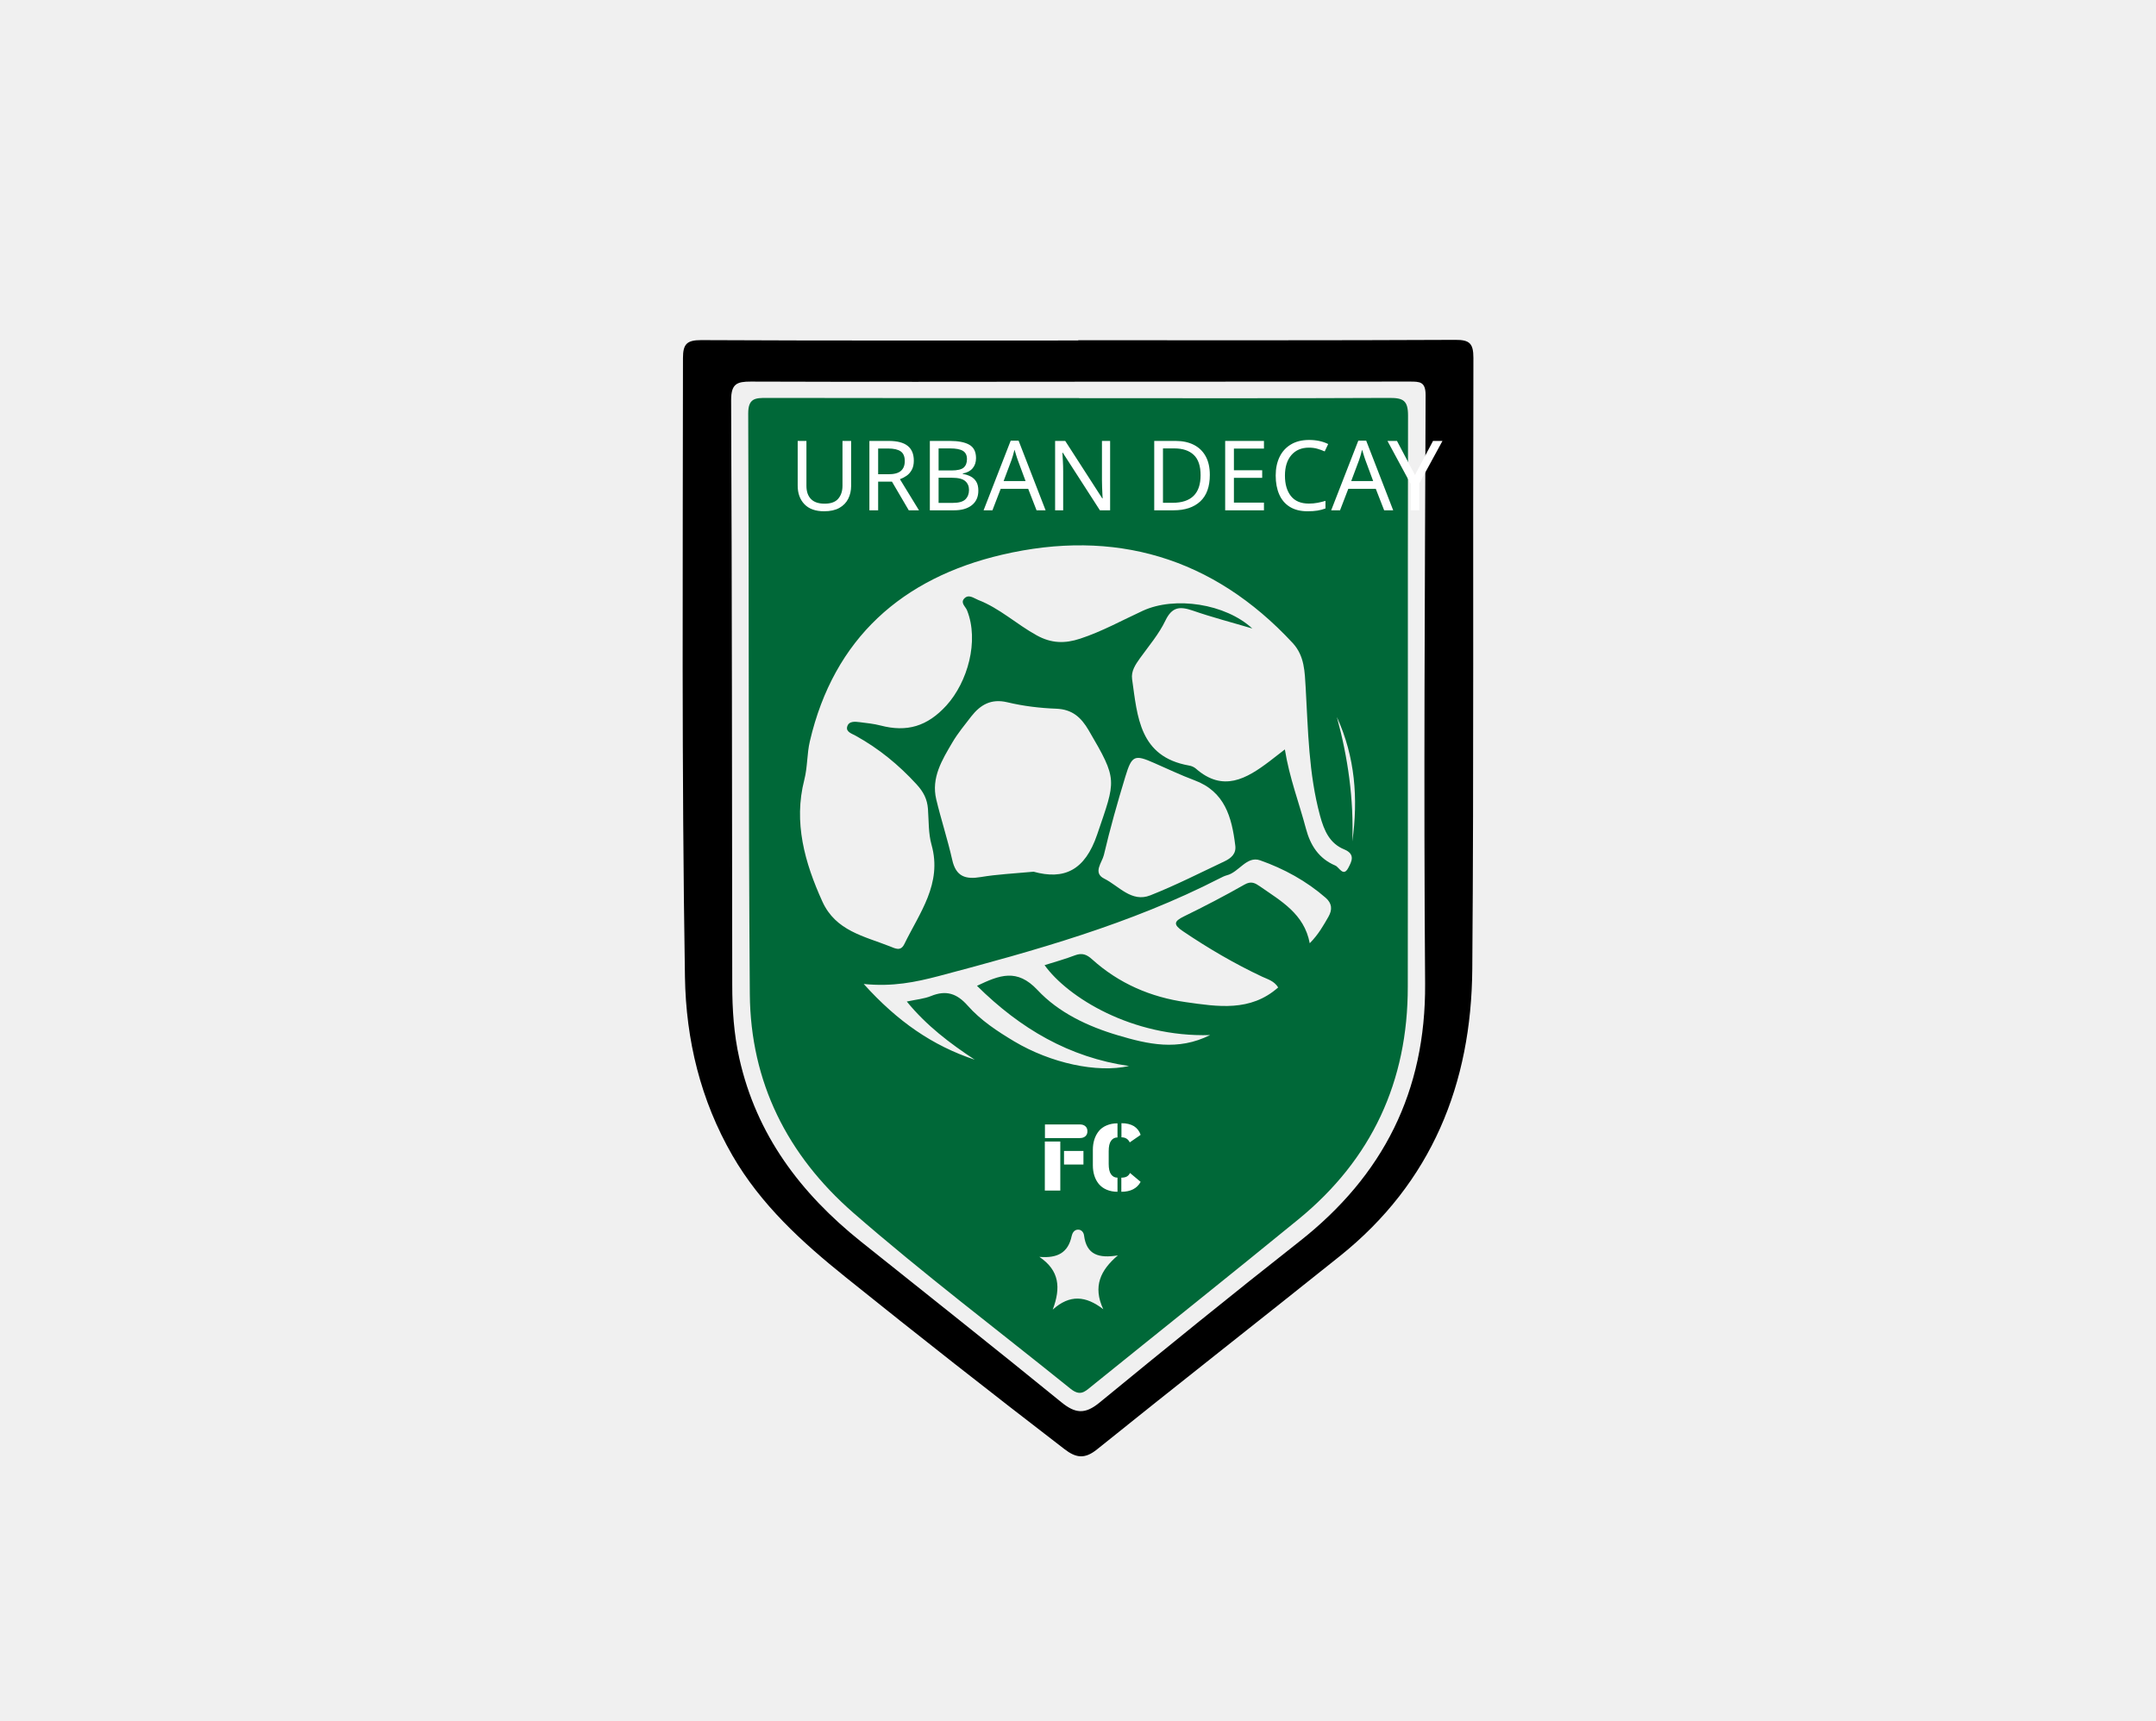
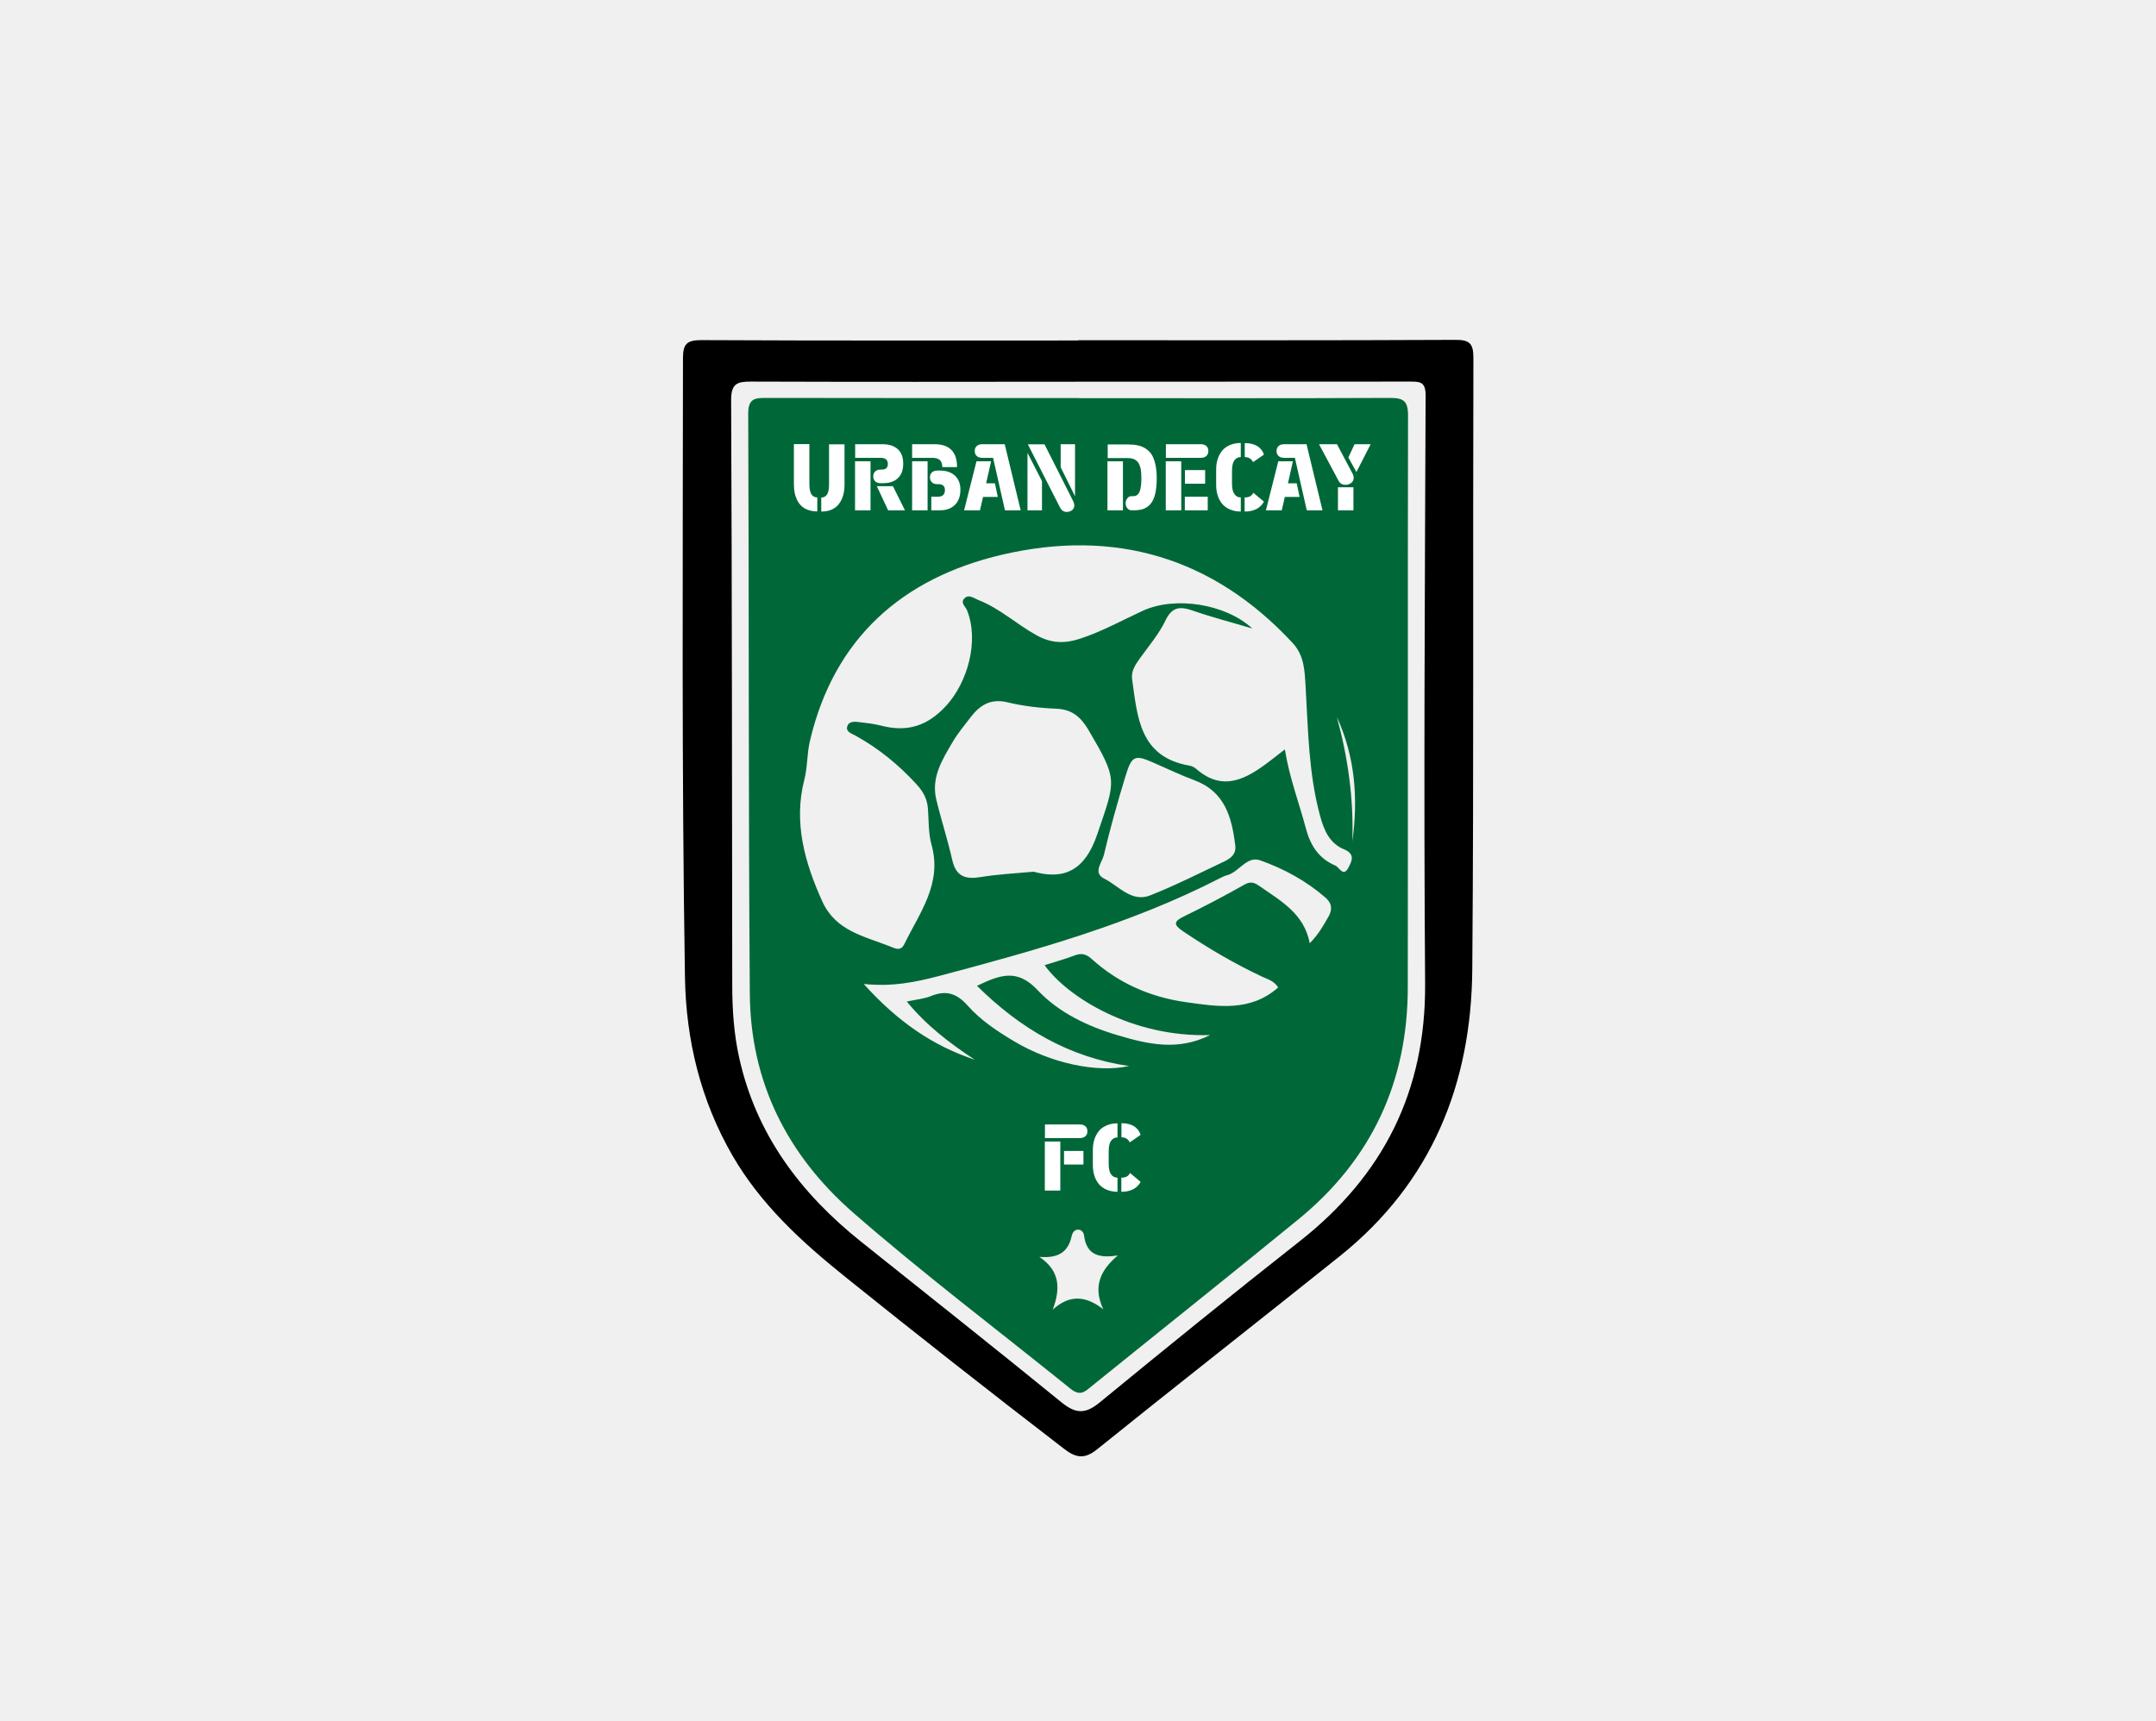
<svg xmlns="http://www.w3.org/2000/svg" version="1.1" id="Layer_1" x="0px" y="0px" viewBox="0 0 1741.6 1389.9" style="enable-background:new 0 0 1741.6 1389.9;" xml:space="preserve">
  <style type="text/css">
	.st0{fill:#006838;}
- 	.st1{fill:#FFFFFF;}
- 	.st2{font-family:'eFootballStencil-Regular';}
- 	.st3{font-size:78.499px;}
+ 	.st1{enable-background:new    ;}
+ 	.st2{fill:#FFFFFF;}
</style>
-   <path d="M871,274.9c101.5,0,203.1,0.2,304.6-0.3c11.6-0.1,14.6,3,14.6,14.5c-0.5,164.6,0.4,329.2-0.9,493.9  c-0.7,92.7-32.8,172.5-107,231.9c-65.2,52.2-131,103.7-196.1,156.1c-10.1,8.2-17.2,6.9-26.5-0.3c-59.3-45.6-118.2-91.8-176.5-138.7  c-35.4-28.4-68.6-58.7-91.6-98.5c-25.7-44.6-37.5-93.3-38.3-144.2c-2.7-166.7-1.7-333.3-1.6-500c0-11.4,3.2-14.5,14.7-14.5  c101.5,0.5,203.1,0.3,304.6,0.3L871,274.9L871,274.9z M872.6,308.4L872.6,308.4c-88.7,0.1-177.5,0.2-266.2-0.1  c-11,0-15.8,1.7-15.8,14.9c0.7,157.4,0.7,314.9,0.9,472.3c0,20,1.3,39.9,5.7,59.5c13.8,61.9,49.6,109.2,98.2,148.1  c54,43.2,108.3,86.1,161.9,129.8c11.4,9.3,19.2,9.9,30.8,0.4c53.5-43.9,107.2-87.5,161.5-130.2c67.7-53.2,102.2-121.2,101.6-208.4  c-1.2-158.5-0.2-316.9,0.4-475.4c0-11-4.7-11-12.8-11C1050.1,308.4,961.4,308.4,872.6,308.4L872.6,308.4z" />
-   <path class="st0" d="M1137.4,335.7c0-12.2-4-14.2-14.9-14.2c-83.6,0.4-167.2,0.2-250.8,0.2v-0.1c-84.1,0-168.2,0.1-252.3-0.1  c-9.1,0-15,0.1-15,12.5c0.7,156.4,0.1,312.8,1.3,469.3c0.6,71,30.2,129.9,83.5,176.5c56.8,49.5,116.9,94.9,175.5,142.2  c7.7,6.2,11.4,2.7,16.6-1.6c55.8-45.1,112-89.8,167.5-135.2c59.3-48.5,88.5-111.5,88.4-188C1137.4,643.4,1137.1,489.5,1137.4,335.7  L1137.4,335.7z M891.2,1057.8c-14.1-10.9-27-12.1-40.8,0.3c6.6-17.6,5.5-31.6-10.8-42.6c14.4,1.2,23.2-3.1,26.1-16.9  c0.5-2.2,1.9-5,5-5.1c3-0.1,4.7,2.3,5,4.8c2,15.6,12,18.5,27.3,16C889,1026.2,882.6,1039.3,891.2,1057.8z M1073.1,740.7  c-4.1,7.1-8,14.2-15.1,21.4c-4.5-23.9-23.3-34.1-40.3-46c-3.8-2.6-7-4.5-12.4-1.4c-16,9.1-32.3,17.6-48.9,25.7  c-8.5,4.1-8.5,6.8-0.8,12c20.4,13.8,41.6,26.2,63.9,36.7c4.5,2.1,9.7,3.4,13,8.7c-22.4,19.9-49,15.5-74.5,11.9  c-28.4-4-54.2-15.1-75.8-34.6c-4.3-3.9-8-5.4-13.7-3.3c-8.1,3.1-16.4,5.4-24.7,8c18.5,25.8,70.5,58.4,133.7,56.5  c-26.2,13.1-50.4,7.3-74.4,0.2c-24.4-7.2-48-18.4-65-36.6c-16.6-17.7-30.6-12.1-48.9-3.4c35.2,34.8,74.6,57.8,122.8,64.8  c-25.8,5.8-63.1-2.3-92.7-19.9c-13.7-8.2-27.1-17-37.7-29c-8.6-9.7-17.3-12.6-29.4-7.7c-5.6,2.3-11.8,2.8-19.7,4.5  c16,19.6,34.9,33.8,54.9,47c-34-11.3-62.3-30.8-89.7-61.2c23.2,2.4,41.9-1.5,60.3-6.3c77.8-20.6,155.3-42.1,227.4-79.1  c1.8-0.9,3.7-1.9,5.6-2.4c9.8-2.4,16-15.9,26.9-12.1c19.3,6.8,37.4,16.7,53,30.3C1076,729.9,1076.4,734.9,1073.1,740.7L1073.1,740.7  z M886.3,674.2c-9.9,29.2-26.8,36.9-51.4,30.1c-16.1,1.5-29.4,2.1-42.5,4.3c-12.4,2.1-20.2-0.3-23.2-13.9  c-3.7-16.4-9-32.5-12.9-48.8c-4.2-17.5,4.7-31.9,13-46c4.4-7.5,10-14.2,15.3-21.1c7.4-9.4,16-14.5,29.1-11.4  c12.9,3.1,26.3,4.7,39.5,5.2c13,0.5,20.1,7,26.2,17.4C903.2,630.6,901.4,629.8,886.3,674.2z M909.1,627.3  c5.2-17.1,7.5-17.8,23.3-10.8c10.8,4.7,21.4,9.8,32.4,13.9c24.6,9.1,30.2,29.8,33,52.4c1.1,7-3.4,10.6-8.6,13.1  c-19.9,9.4-39.5,19.4-60,27.5c-15.1,6-25.4-7.6-37.2-13.5c-9.5-4.7-1.7-13.1-0.3-19.1C896.7,669.5,902.7,648.3,909.1,627.3  L909.1,627.3z M1089.2,701.1c-4.1,7.9-7.4-0.5-10.6-1.8c-13.2-5.6-20.1-16.2-23.7-29.9c-5.5-20.8-13.3-40.9-17-63.9  c-5.2,4-8.8,6.8-12.4,9.6c-18.6,14.1-37.5,25.2-59.5,5.9c-1.5-1.3-3.6-2.2-5.6-2.5c-40-7.1-41.6-39.4-45.9-69.8  c-0.9-6.5,2.7-11.7,6.3-16.8c7.2-10,15.4-19.6,20.6-30.5c5.4-11.2,11.7-11.6,22-8.1c15.8,5.5,32.1,9.7,48.2,14.5  c-21.6-20-62.5-26.3-88.5-14.3c-16.7,7.7-32.9,16.7-50.5,22.5c-12.4,4.1-23.3,3.9-35.2-2.7c-16.2-8.9-29.9-21.9-47.3-28.6  c-3.5-1.4-7.7-5-11.3-1c-3.1,3.5,1.2,6.4,2.4,9.5c9.8,24.7,0.5,57.8-16.7,76.8c-15.5,17-32,21.7-53.1,16.2c-5.4-1.4-11.1-2-16.7-2.7  c-4.1-0.5-9.2-1.1-10.4,3.8c-1,4.2,4.1,5.5,7,7.2c18.6,10.3,34.6,23.4,49,39.1c5.7,6.2,8.7,12,9.3,20c0.7,9.7,0.3,19.8,2.9,29  c8.8,31.4-9.7,54.9-22,80.2c-3,6.1-7.3,3.5-11.7,1.8c-20.7-8.2-43.7-12.4-54.5-36.2c-14.3-31.5-23.4-64-14.6-98.3  c2.7-10.6,2.1-21.1,4.5-31.2C673.6,515.6,729,467,809.4,448.2c90.7-21.2,170.3,1.8,234.8,71.3c9.8,10.6,9.7,23.6,10.5,35.9  c2,34.8,2.4,69.6,11.6,103.6c3.3,12.2,7.8,22.5,19.6,27.3C1095.2,690.2,1091.7,696.3,1089.2,701.1L1089.2,701.1z M1092.4,679.8  c1.2-34.3-3.5-67.6-12.5-100.5C1094.7,611.5,1097.2,645.3,1092.4,679.8z" />
-   <text transform="matrix(1 0 0 1 637.3043 412.2973)" class="st1 st2 st3">URBAN DECAY</text>
  <g>
-     <path class="st1" d="M872.3,919.5h-28.2v-11h28.2c1.9,0,3.4,0.5,4.5,1.5c1.1,1,1.6,2.3,1.6,4s-0.5,3-1.6,4   C875.7,919,874.2,919.5,872.3,919.5z M856.5,961.9h-12.5v-39.6h12.5V961.9z M875.2,940.9h-15.7v-11h15.7V940.9z" />
-     <path class="st1" d="M902.7,951.5v11.4c-3.3,0-6.2-0.6-8.8-1.7c-2.6-1.1-4.7-2.7-6.3-4.6c-1.6-2-2.8-4.2-3.6-6.8   c-0.8-2.5-1.2-5.3-1.2-8.3V929c0-3,0.4-5.7,1.2-8.3c0.8-2.5,2-4.8,3.6-6.8c1.6-2,3.7-3.5,6.3-4.6c2.6-1.1,5.5-1.7,8.8-1.7V919   c-2.2,0-3.9,0.9-5.2,2.7c-1.3,1.8-1.9,4.6-1.9,8.4v10.3c0,3.8,0.6,6.6,1.9,8.4C898.8,950.6,900.5,951.5,902.7,951.5z M921.4,916.9   l-8.8,6.1c-1.3-2.7-3.5-4.1-6.7-4.1v-11.4c4.1,0,7.4,0.8,10.1,2.4C918.6,911.6,920.4,913.9,921.4,916.9z M905.8,962.9v-11.4   c1.8,0,3.3-0.3,4.4-0.9c1.1-0.6,2-1.6,2.6-2.9l8.6,7.2C918.5,960.2,913.3,962.9,905.8,962.9z" />
+     <path d="M871,274.9c101.5,0,203.1,0.2,304.6-0.3c11.6-0.1,14.6,3,14.6,14.5c-0.5,164.6,0.4,329.2-0.9,493.9   c-0.7,92.7-32.8,172.5-107,231.9c-65.2,52.2-131,103.7-196.1,156.1c-10.1,8.2-17.2,6.9-26.5-0.3c-59.3-45.6-118.2-91.8-176.5-138.7   c-35.4-28.4-68.6-58.7-91.6-98.5c-25.7-44.6-37.5-93.3-38.3-144.2c-2.7-166.7-1.7-333.3-1.6-500c0-11.4,3.2-14.5,14.7-14.5   c101.5,0.5,203.1,0.3,304.6,0.3V274.9L871,274.9z M872.6,308.4L872.6,308.4c-88.7,0.1-177.5,0.2-266.2-0.1   c-11,0-15.8,1.7-15.8,14.9c0.7,157.4,0.7,314.9,0.9,472.3c0,20,1.3,39.9,5.7,59.5c13.8,61.9,49.6,109.2,98.2,148.1   c54,43.2,108.3,86.1,161.9,129.8c11.4,9.3,19.2,9.9,30.8,0.4c53.5-43.9,107.2-87.5,161.5-130.2c67.7-53.2,102.2-121.2,101.6-208.4   c-1.2-158.5-0.2-316.9,0.4-475.4c0-11-4.7-11-12.8-11C1050.1,308.4,961.4,308.4,872.6,308.4L872.6,308.4z" />
+     <path class="st0" d="M1137.4,335.7c0-12.2-4-14.2-14.9-14.2c-83.6,0.4-167.2,0.2-250.8,0.2v-0.1c-84.1,0-168.2,0.1-252.3-0.1   c-9.1,0-15,0.1-15,12.5c0.7,156.4,0.1,312.8,1.3,469.3c0.6,71,30.2,129.9,83.5,176.5c56.8,49.5,116.9,94.9,175.5,142.2   c7.7,6.2,11.4,2.7,16.6-1.6c55.8-45.1,112-89.8,167.5-135.2c59.3-48.5,88.5-111.5,88.4-188C1137.4,643.4,1137.1,489.5,1137.4,335.7   L1137.4,335.7z M891.2,1057.8c-14.1-10.9-27-12.1-40.8,0.3c6.6-17.6,5.5-31.6-10.8-42.6c14.4,1.2,23.2-3.1,26.1-16.9   c0.5-2.2,1.9-5,5-5.1c3-0.1,4.7,2.3,5,4.8c2,15.6,12,18.5,27.3,16C889,1026.2,882.6,1039.3,891.2,1057.8z M1073.1,740.7   c-4.1,7.1-8,14.2-15.1,21.4c-4.5-23.9-23.3-34.1-40.3-46c-3.8-2.6-7-4.5-12.4-1.4c-16,9.1-32.3,17.6-48.9,25.7   c-8.5,4.1-8.5,6.8-0.8,12c20.4,13.8,41.6,26.2,63.9,36.7c4.5,2.1,9.7,3.4,13,8.7c-22.4,19.9-49,15.5-74.5,11.9   c-28.4-4-54.2-15.1-75.8-34.6c-4.3-3.9-8-5.4-13.7-3.3c-8.1,3.1-16.4,5.4-24.7,8c18.5,25.8,70.5,58.4,133.7,56.5   c-26.2,13.1-50.4,7.3-74.4,0.2c-24.4-7.2-48-18.4-65-36.6c-16.6-17.7-30.6-12.1-48.9-3.4c35.2,34.8,74.6,57.8,122.8,64.8   c-25.8,5.8-63.1-2.3-92.7-19.9c-13.7-8.2-27.1-17-37.7-29c-8.6-9.7-17.3-12.6-29.4-7.7c-5.6,2.3-11.8,2.8-19.7,4.5   c16,19.6,34.9,33.8,54.9,47c-34-11.3-62.3-30.8-89.7-61.2c23.2,2.4,41.9-1.5,60.3-6.3c77.8-20.6,155.3-42.1,227.4-79.1   c1.8-0.9,3.7-1.9,5.6-2.4c9.8-2.4,16-15.9,26.9-12.1c19.3,6.8,37.4,16.7,53,30.3C1076,729.9,1076.4,734.9,1073.1,740.7   L1073.1,740.7z M886.3,674.2c-9.9,29.2-26.8,36.9-51.4,30.1c-16.1,1.5-29.4,2.1-42.5,4.3c-12.4,2.1-20.2-0.3-23.2-13.9   c-3.7-16.4-9-32.5-12.9-48.8c-4.2-17.5,4.7-31.9,13-46c4.4-7.5,10-14.2,15.3-21.1c7.4-9.4,16-14.5,29.1-11.4   c12.9,3.1,26.3,4.7,39.5,5.2c13,0.5,20.1,7,26.2,17.4C903.2,630.6,901.4,629.8,886.3,674.2z M909.1,627.3   c5.2-17.1,7.5-17.8,23.3-10.8c10.8,4.7,21.4,9.8,32.4,13.9c24.6,9.1,30.2,29.8,33,52.4c1.1,7-3.4,10.6-8.6,13.1   c-19.9,9.4-39.5,19.4-60,27.5c-15.1,6-25.4-7.6-37.2-13.5c-9.5-4.7-1.7-13.1-0.3-19.1C896.7,669.5,902.7,648.3,909.1,627.3   L909.1,627.3z M1089.2,701.1c-4.1,7.9-7.4-0.5-10.6-1.8c-13.2-5.6-20.1-16.2-23.7-29.9c-5.5-20.8-13.3-40.9-17-63.9   c-5.2,4-8.8,6.8-12.4,9.6c-18.6,14.1-37.5,25.2-59.5,5.9c-1.5-1.3-3.6-2.2-5.6-2.5c-40-7.1-41.6-39.4-45.9-69.8   c-0.9-6.5,2.7-11.7,6.3-16.8c7.2-10,15.4-19.6,20.6-30.5c5.4-11.2,11.7-11.6,22-8.1c15.8,5.5,32.1,9.7,48.2,14.5   c-21.6-20-62.5-26.3-88.5-14.3c-16.7,7.7-32.9,16.7-50.5,22.5c-12.4,4.1-23.3,3.9-35.2-2.7c-16.2-8.9-29.9-21.9-47.3-28.6   c-3.5-1.4-7.7-5-11.3-1c-3.1,3.5,1.2,6.4,2.4,9.5c9.8,24.7,0.5,57.8-16.7,76.8c-15.5,17-32,21.7-53.1,16.2   c-5.4-1.4-11.1-2-16.7-2.7c-4.1-0.5-9.2-1.1-10.4,3.8c-1,4.2,4.1,5.5,7,7.2c18.6,10.3,34.6,23.4,49,39.1c5.7,6.2,8.7,12,9.3,20   c0.7,9.7,0.3,19.8,2.9,29c8.8,31.4-9.7,54.9-22,80.2c-3,6.1-7.3,3.5-11.7,1.8c-20.7-8.2-43.7-12.4-54.5-36.2   c-14.3-31.5-23.4-64-14.6-98.3c2.7-10.6,2.1-21.1,4.5-31.2C673.6,515.6,729,467,809.4,448.2c90.7-21.2,170.3,1.8,234.8,71.3   c9.8,10.6,9.7,23.6,10.5,35.9c2,34.8,2.4,69.6,11.6,103.6c3.3,12.2,7.8,22.5,19.6,27.3C1095.2,690.2,1091.7,696.3,1089.2,701.1   L1089.2,701.1z M1092.4,679.8c1.2-34.3-3.5-67.6-12.5-100.5C1094.7,611.5,1097.2,645.3,1092.4,679.8z" />
+     <g class="st1">
+       <path class="st2" d="M660.2,401.9v11.3c-2.8,0-5.2-0.4-7.4-1.2c-2.2-0.8-4-1.8-5.4-3.2c-1.4-1.3-2.6-3-3.5-4.8    c-0.9-1.9-1.6-3.9-2-6c-0.4-2.1-0.6-4.3-0.6-6.8v-32.4h12.5v31.9c0,4,0.5,6.9,1.6,8.6C656.6,401.1,658.2,401.9,660.2,401.9z     M663.4,413.3v-11.3c2,0,3.6-0.8,4.7-2.5c1.1-1.7,1.6-4.6,1.6-8.6v-31.9h12.5v32.4c0,3-0.3,5.8-1,8.4s-1.7,4.8-3.2,6.9    c-1.4,2.1-3.4,3.7-5.9,4.9S666.7,413.3,663.4,413.3z" />
+       <path class="st2" d="M713.2,390.4h-1.8c-1.9,0-3.4-0.5-4.4-1.5c-1-1-1.6-2.3-1.6-4c0-1.7,0.5-3,1.6-4c1-1,2.5-1.5,4.4-1.5h1    c3.2,0,4.8-1.5,4.8-4.6c0-3.2-2-4.9-5.9-4.9h-20.5v-11h22.1c5.2,0,9.3,1.3,12.3,4c3,2.7,4.4,6.6,4.4,11.7c0,5.2-1.4,9.1-4.3,11.7    C722.5,389.1,718.4,390.4,713.2,390.4z M703.2,412.3h-12.5v-39.6h12.5V412.3z M731,412.3h-13.6l-9.1-19.5h13L731,412.3z" />
+       <path class="st2" d="M773.1,377.4h-11.9c0-2.6-0.7-4.5-2-5.7s-3.4-1.8-6.1-1.8h-16.3v-11h18.2c5.9,0,10.4,1.5,13.5,4.6    C771.6,366.6,773.1,371.2,773.1,377.4z M749.3,412.3h-12.5v-39.6h12.5V412.3z M775.8,395.7c0,5.2-1.5,9.3-4.4,12.2    c-2.9,2.9-6.9,4.4-12.1,4.4h-7v-11h5.4c3.7,0,5.6-1.8,5.6-5.3c0-1.6-0.4-2.8-1.3-3.6c-0.9-0.8-2-1.2-3.5-1.2h-1.3    c-1.9,0-3.4-0.5-4.4-1.5c-1-1-1.6-2.3-1.6-4c0-1.7,0.5-3,1.6-4c1-1,2.5-1.5,4.4-1.5h2.1c5.1,0,9.2,1.4,12.1,4.1    C774.3,387,775.8,390.8,775.8,395.7z" />
+       <path class="st2" d="M796.6,390.5h7.1l2.3,11h-11.9l-2.5,10.8h-12.8l10-39.6h11.8L796.6,390.5z M811.6,358.9l12.9,53.4h-12.7    l-9.6-42.4h-8.7c-2,0-3.5-0.5-4.5-1.5c-1.1-1-1.6-2.3-1.6-4s0.5-3,1.6-4c1.1-1,2.6-1.5,4.5-1.5H811.6z" />
+       <path class="st2" d="M841.7,412.3H830v-46.4l11.7,22.8V412.3z M843.7,358.9l23.2,46c0.6,1.3,0.9,2.4,0.9,3.3c0,1.7-0.6,3.1-1.8,4    c-1.2,0.9-2.6,1.4-4.4,1.4c-2.3,0-4.1-1.2-5.3-3.5l-26-51.1H843.7z M856.8,358.9h11.6V401l-11.6-23.5V358.9z" />
+       <path class="st2" d="M916,412.3h-1.9c-1.3,0-2.5-0.5-3.4-1.6c-1-1.1-1.4-2.5-1.4-4.1c0-1.7,0.5-3,1.4-4.1c0.9-1.1,2-1.6,3.2-1.6    h1.1c0.8,0,1.5-0.1,2.1-0.2c0.6-0.2,1.2-0.5,1.9-1.1c0.6-0.6,1.2-1.4,1.6-2.4c0.4-1,0.7-2.4,1-4.3c0.3-1.8,0.4-4,0.4-6.5    c0-3.3-0.2-6-0.7-8.1c-0.5-2.1-1.2-3.8-2.2-5c-1-1.2-2.2-2-3.5-2.5c-1.3-0.5-3-0.7-5-0.7h-15.8v-11H911c3,0,5.6,0.2,7.9,0.7    s4.5,1.3,6.5,2.6s3.7,2.9,4.9,4.9c1.3,2,2.3,4.7,3,7.9c0.7,3.2,1.1,6.9,1.1,11.2c0,4-0.3,7.5-0.8,10.4s-1.3,5.5-2.3,7.4    c-1,2-2.3,3.6-3.8,4.8s-3.3,2.1-5.1,2.6C920.5,412,918.4,412.3,916,412.3z M907.1,412.3h-12.5v-39.6h12.5V412.3z" />
+       <path class="st2" d="M970,369.9h-28.2v-11H970c1.9,0,3.4,0.5,4.5,1.5c1.1,1,1.6,2.3,1.6,4s-0.5,3-1.6,4    C973.4,369.4,971.9,369.9,970,369.9z M954.2,412.3h-12.5v-39.6h12.5V412.3z M973.5,390.8h-16.3v-11h16.3V390.8z M975.6,412.3    h-18.5v-11h18.5V412.3z" />
+       <path class="st2" d="M1002.3,401.9v11.4c-3.3,0-6.2-0.6-8.8-1.7s-4.7-2.7-6.3-4.6c-1.6-2-2.8-4.2-3.6-6.8    c-0.8-2.5-1.2-5.3-1.2-8.3v-12.6c0-3,0.4-5.7,1.2-8.3c0.8-2.5,2-4.8,3.6-6.8c1.6-2,3.7-3.5,6.3-4.6s5.5-1.7,8.8-1.7v11.4    c-2.2,0-3.9,0.9-5.2,2.7c-1.3,1.8-1.9,4.6-1.9,8.4v10.3c0,3.8,0.6,6.6,1.9,8.4C998.4,401,1000.1,401.9,1002.3,401.9z M1021,367.3    l-8.8,6.1c-1.3-2.7-3.5-4.1-6.7-4.1V358c4.1,0,7.4,0.8,10.1,2.4C1018.2,362,1020,364.3,1021,367.3z M1005.4,413.3v-11.4    c1.8,0,3.3-0.3,4.4-0.9c1.1-0.6,2-1.6,2.6-2.9l8.6,7.2C1018.1,410.6,1012.9,413.3,1005.4,413.3z" />
+       <path class="st2" d="M1040.4,390.5h7.1l2.3,11h-11.9l-2.5,10.8h-12.8l10-39.6h11.8L1040.4,390.5z M1055.4,358.9l12.9,53.4h-12.7    l-9.6-42.4h-8.7c-2,0-3.5-0.5-4.5-1.5c-1.1-1-1.6-2.3-1.6-4s0.5-3,1.6-4c1.1-1,2.6-1.5,4.5-1.5H1055.4z" />
+       <path class="st2" d="M1080,358.9l12.7,24c0.5,0.9,0.8,2,0.8,3.1c0,1.8-0.7,3.2-2,4.2s-2.9,1.5-4.6,1.5c-2.6,0-4.5-1.1-5.7-3.4    l-15.7-29.4H1080z M1093.3,412.3h-12.5v-18.6h12.5V412.3z M1094.2,358.9h13l-11.5,22.5l-6.5-11.8L1094.2,358.9z" />
+     </g>
+     <g>
+       <path class="st2" d="M872.3,919.5h-28.2v-11h28.2c1.9,0,3.4,0.5,4.5,1.5s1.6,2.3,1.6,4s-0.5,3-1.6,4S874.2,919.5,872.3,919.5z     M856.5,961.9H844v-39.6h12.5V961.9z M875.2,940.9h-15.7v-11h15.7V940.9z" />
+       <path class="st2" d="M902.7,951.5v11.4c-3.3,0-6.2-0.6-8.8-1.7c-2.6-1.1-4.7-2.7-6.3-4.6c-1.6-2-2.8-4.2-3.6-6.8    c-0.8-2.5-1.2-5.3-1.2-8.3V929c0-3,0.4-5.7,1.2-8.3c0.8-2.5,2-4.8,3.6-6.8s3.7-3.5,6.3-4.6s5.5-1.7,8.8-1.7V919    c-2.2,0-3.9,0.9-5.2,2.7s-1.9,4.6-1.9,8.4v10.3c0,3.8,0.6,6.6,1.9,8.4C898.8,950.6,900.5,951.5,902.7,951.5z M921.4,916.9    l-8.8,6.1c-1.3-2.7-3.5-4.1-6.7-4.1v-11.4c4.1,0,7.4,0.8,10.1,2.4C918.6,911.6,920.4,913.9,921.4,916.9z M905.8,962.9v-11.4    c1.8,0,3.3-0.3,4.4-0.9c1.1-0.6,2-1.6,2.6-2.9l8.6,7.2C918.5,960.2,913.3,962.9,905.8,962.9z" />
+     </g>
  </g>
</svg>
